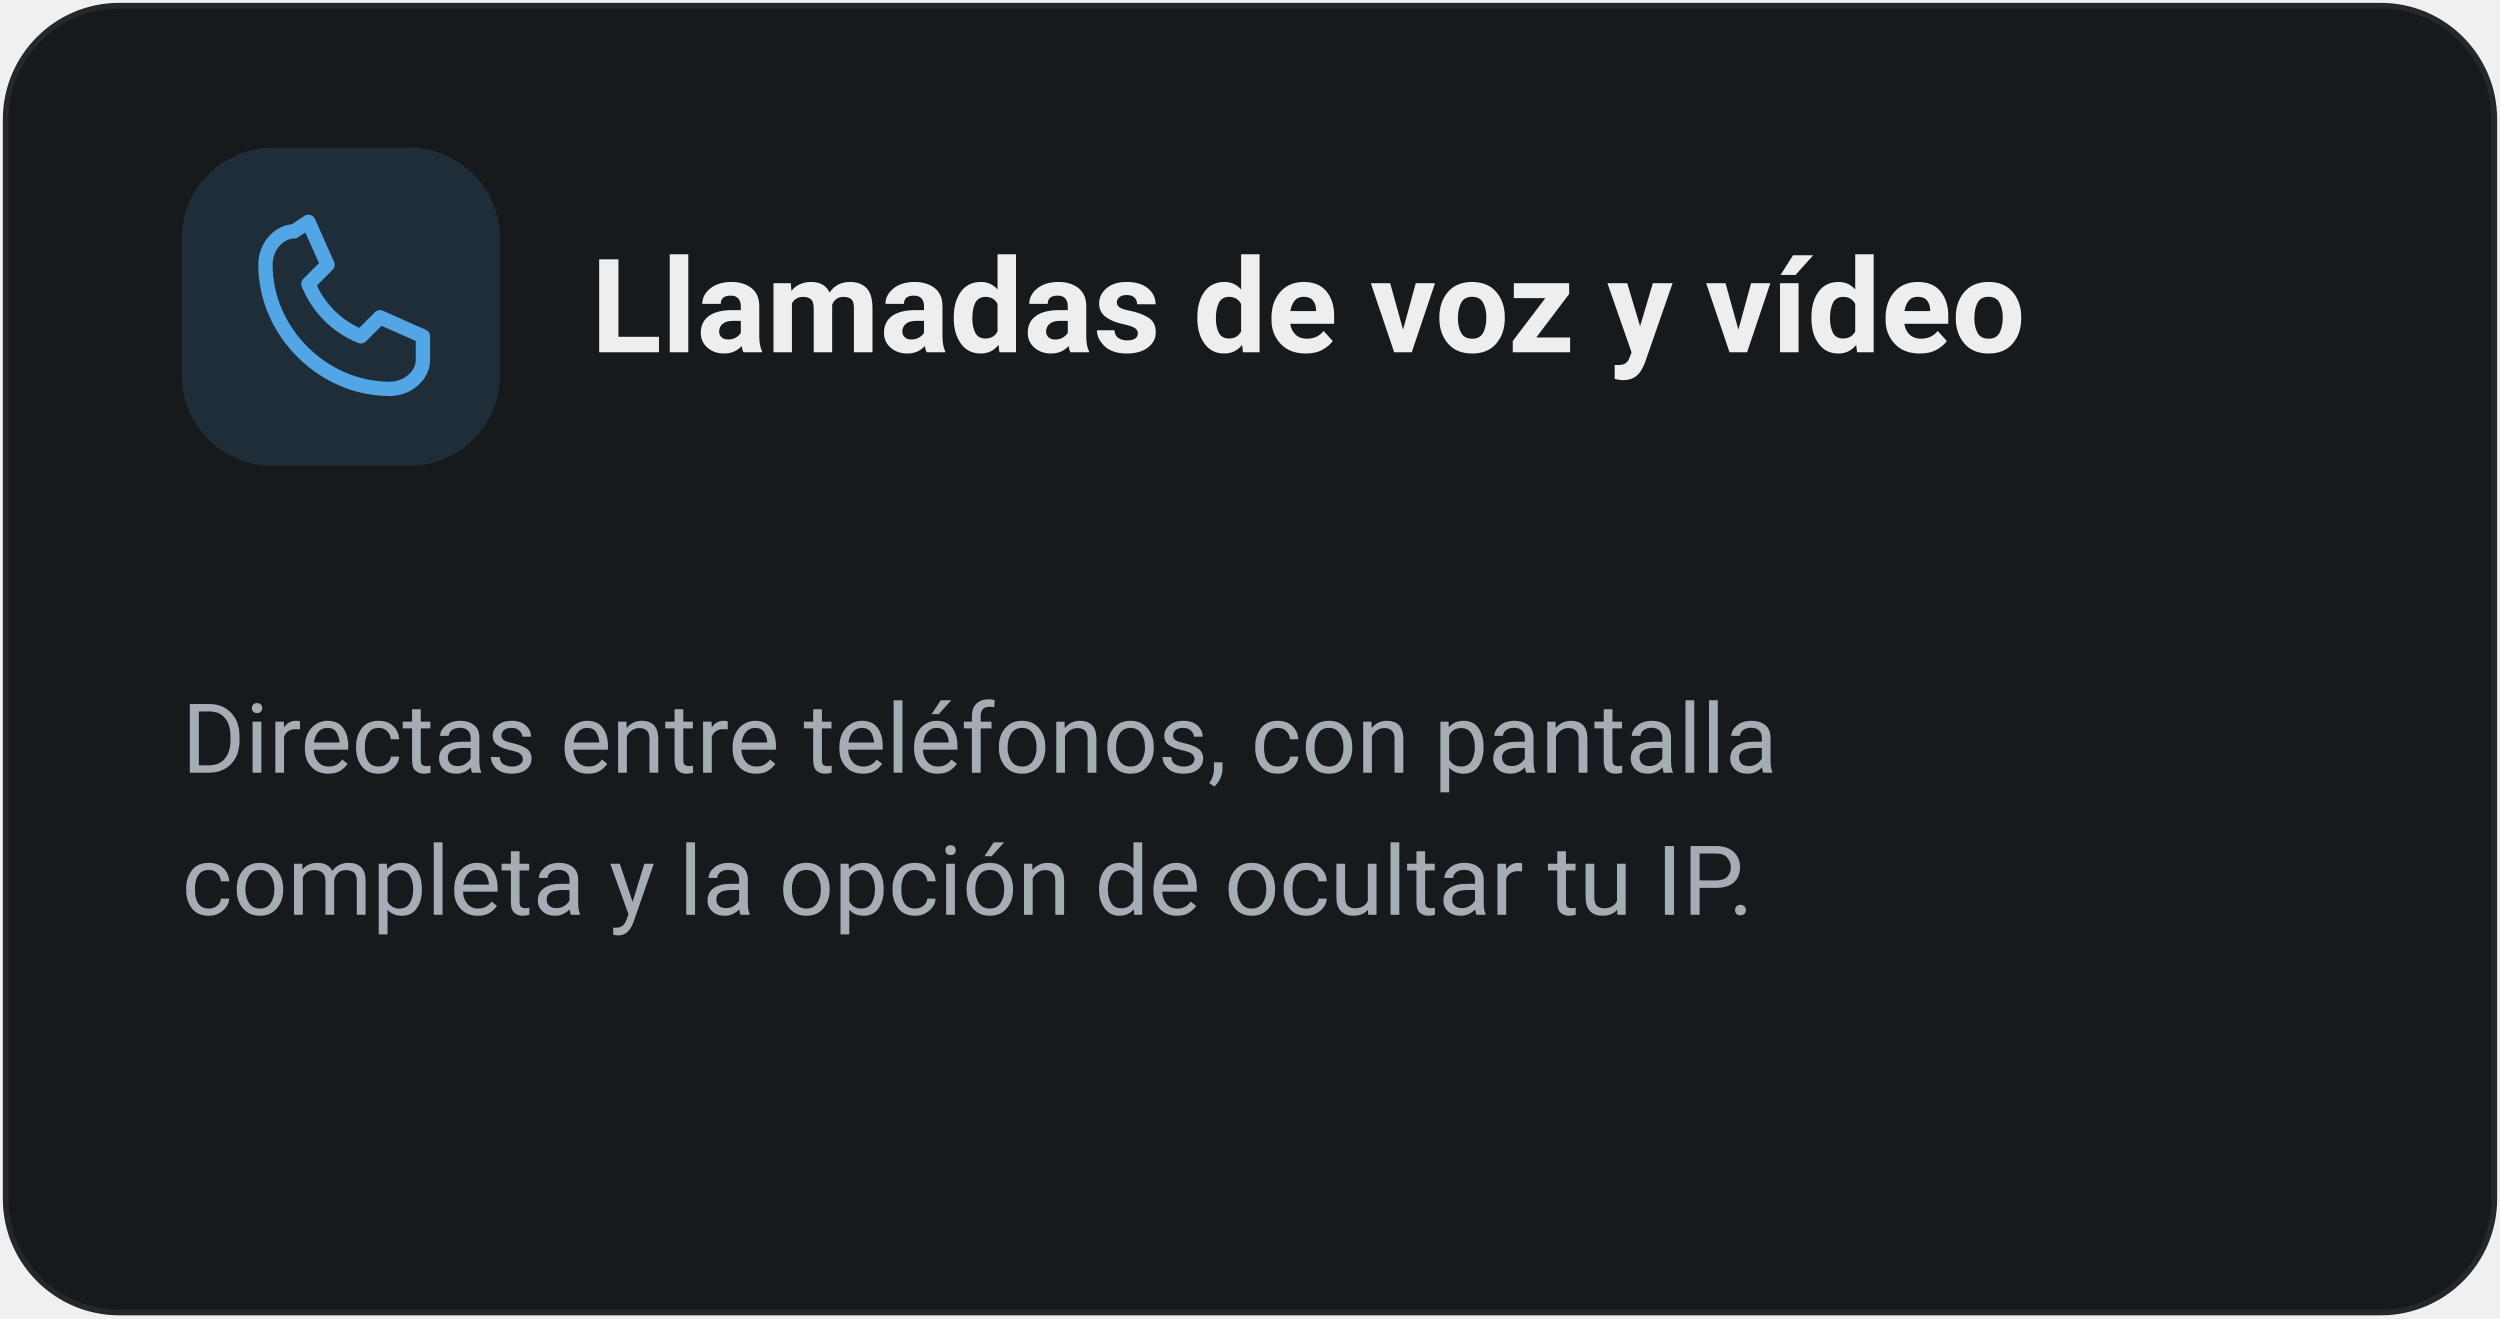
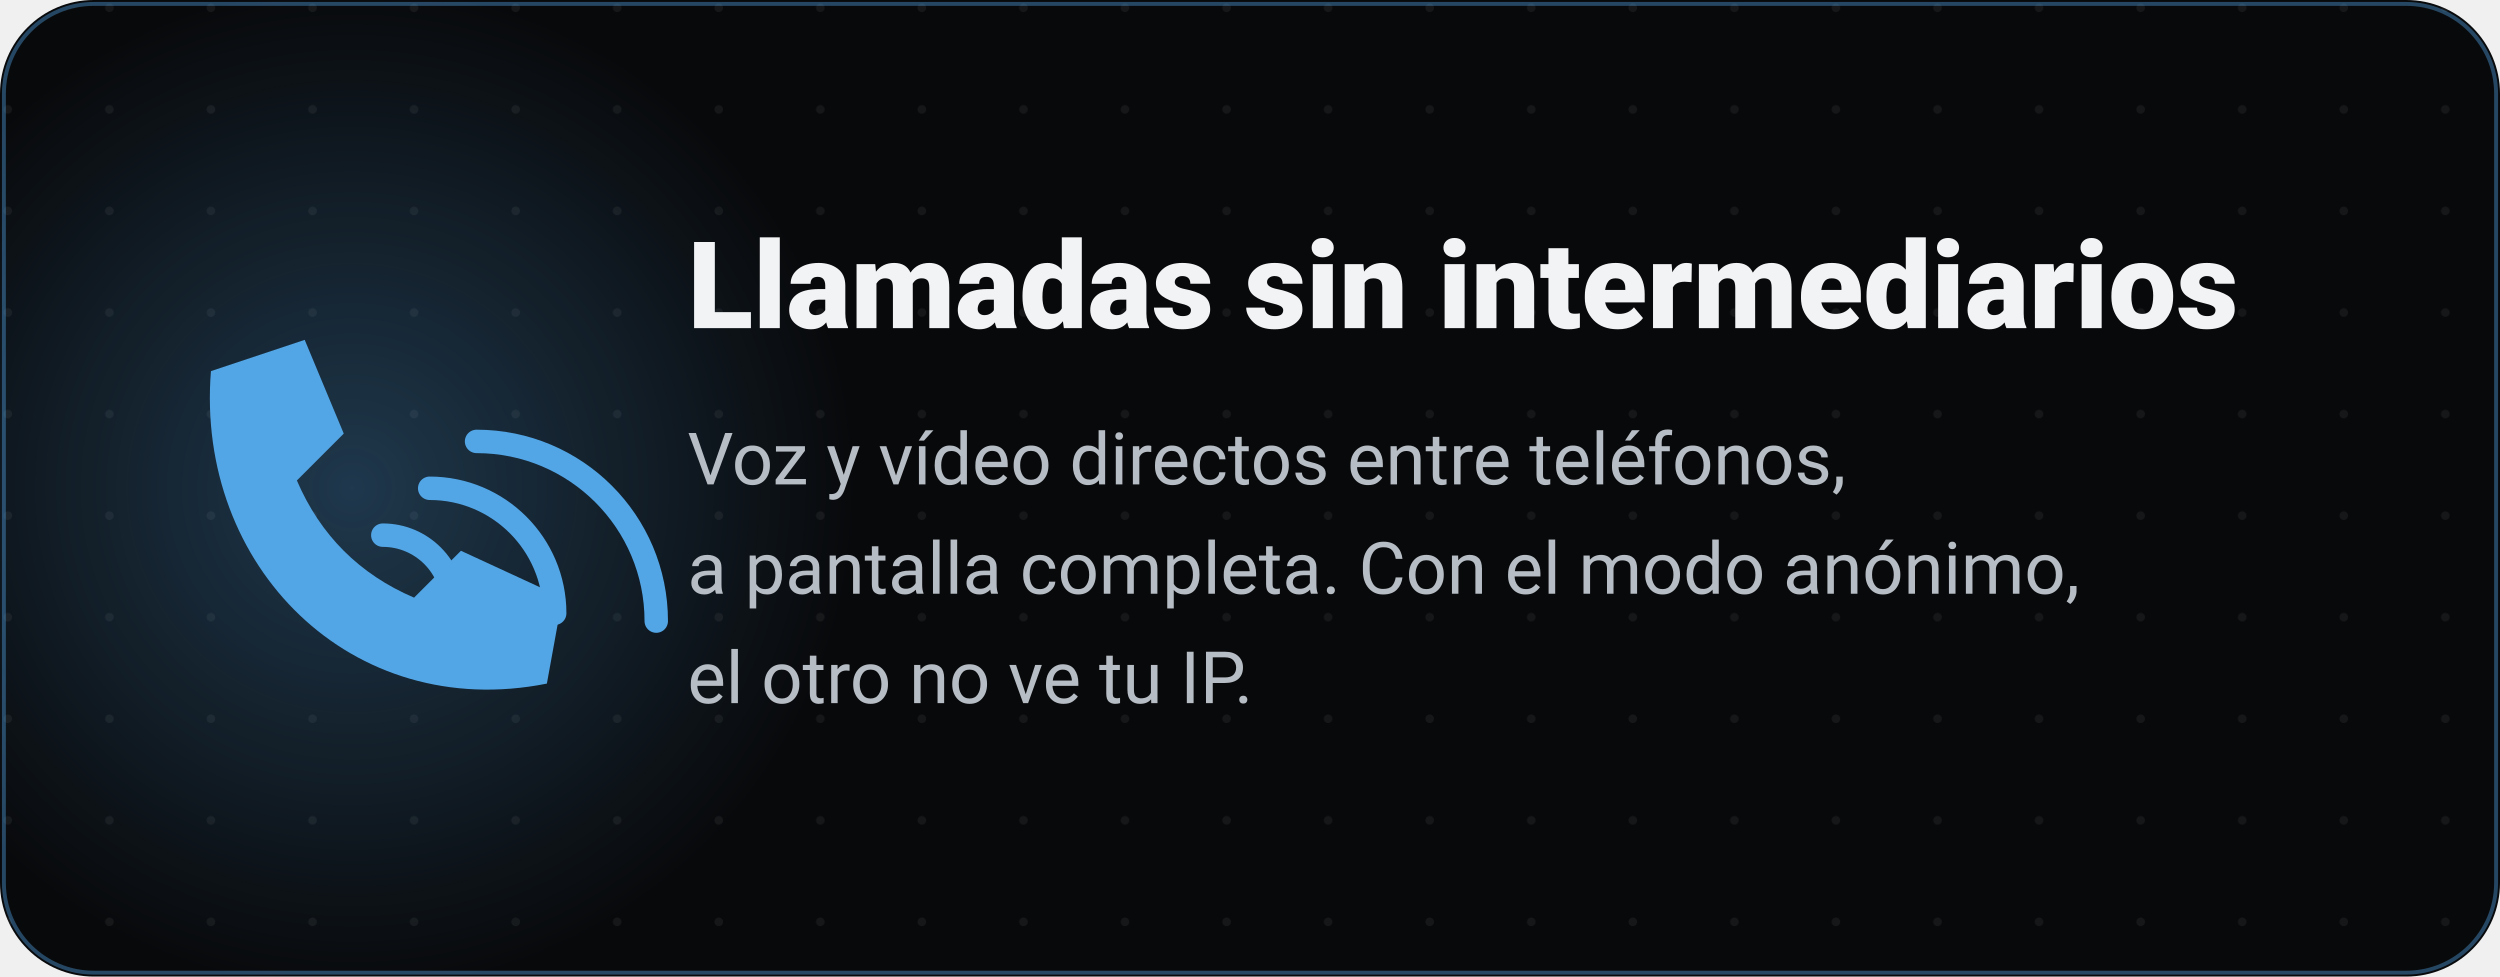
- <svg xmlns="http://www.w3.org/2000/svg" viewBox="0 0 440 232" font-family="-apple-system,BlinkMacSystemFont,'Segoe UI',Roboto,Helvetica,Arial,sans-serif" role="img" aria-label="Llamadas de voz y vídeo">
-   <rect x="1" y="1" width="438" height="230" rx="20" fill="#171A1D" stroke="#24282C" />
-   <rect x="32" y="26" width="56" height="56" rx="16" fill="#53A6E6" fill-opacity=".14" />
-   <g transform="translate(40 34) scale(.84)">
-     <path d="M14 8c-3 0-6 3-6 7 0 14 12 26 26 26 4 0 7-3 7-6v-5l-9-4-4 4c-5-2-9-6-11-11l4-4-4-9z" fill="none" stroke="#53A6E6" stroke-width="3" stroke-linejoin="round" />
+ <svg xmlns="http://www.w3.org/2000/svg" viewBox="0 0 640 250" font-family="-apple-system,BlinkMacSystemFont,'Segoe UI',Roboto,Helvetica,Arial,sans-serif" role="img">
+   <defs>
+     <pattern id="dots" width="26" height="26" patternUnits="userSpaceOnUse">
+       <circle cx="2" cy="2" r="1.1" fill="#fff" fill-opacity=".055" />
+     </pattern>
+     <radialGradient id="g">
+       <stop offset="0" stop-color="#53A6E6" stop-opacity=".3" />
+       <stop offset="1" stop-color="#53A6E6" stop-opacity="0" />
+     </radialGradient>
+   </defs>
+   <rect width="640" height="250" rx="24" fill="#08090B" />
+   <rect width="640" height="250" rx="24" fill="url(#dots)" />
+   <rect x="1" y="1" width="638" height="248" rx="23" fill="none" stroke="#53A6E6" stroke-opacity=".4" />
+   <circle cx="90" cy="125" r="130" fill="url(#g)" />
+   <g transform="translate(40 75)">
+     <path d="M14 20 C10 70 50 110 100 100 L104 78 L78 66 L66 78 C52 72 42 62 36 48 L48 36 L38 12 Z" fill="#53A6E6" />
+     <path d="M58 62 a18 18 0 0 1 18 18" fill="none" stroke="#53A6E6" stroke-width="6" stroke-linecap="round">
+       <animate attributeName="opacity" values="0;1;0" dur="1.8s" begin="0.0s" repeatCount="indefinite" />
+     </path>
+     <path d="M70 50 a32 32 0 0 1 32 32" fill="none" stroke="#53A6E6" stroke-width="6" stroke-linecap="round">
+       <animate attributeName="opacity" values="0;1;0" dur="1.8s" begin="0.3s" repeatCount="indefinite" />
+     </path>
+     <path d="M82 38 a46 46 0 0 1 46 46" fill="none" stroke="#53A6E6" stroke-width="6" stroke-linecap="round">
+       <animate attributeName="opacity" values="0;1;0" dur="1.8s" begin="0.6s" repeatCount="indefinite" />
+     </path>
  </g>
-   <text x="104" y="62" font-size="23" font-weight="700" fill="#ECEEF0">Llamadas de voz y vídeo</text>
-   <text x="32" y="136" font-size="17" fill="#A6ACB3">Directas entre teléfonos, con pantalla</text>
-   <text x="32" y="161" font-size="17" fill="#A6ACB3">completa y la opción de ocultar tu IP.</text>
+   <text x="176" y="84" font-size="31" font-weight="800" fill="#F1F3F5">Llamadas sin intermediarios</text>
+   <text x="176" y="124" font-size="18.5" fill="#B7BDC4">Voz y vídeo directos entre teléfonos,</text>
+   <text x="176" y="152" font-size="18.5" fill="#B7BDC4">a pantalla completa. Con el modo anónimo,</text>
+   <text x="176" y="180" font-size="18.5" fill="#B7BDC4">el otro no ve tu IP.</text>
</svg>
